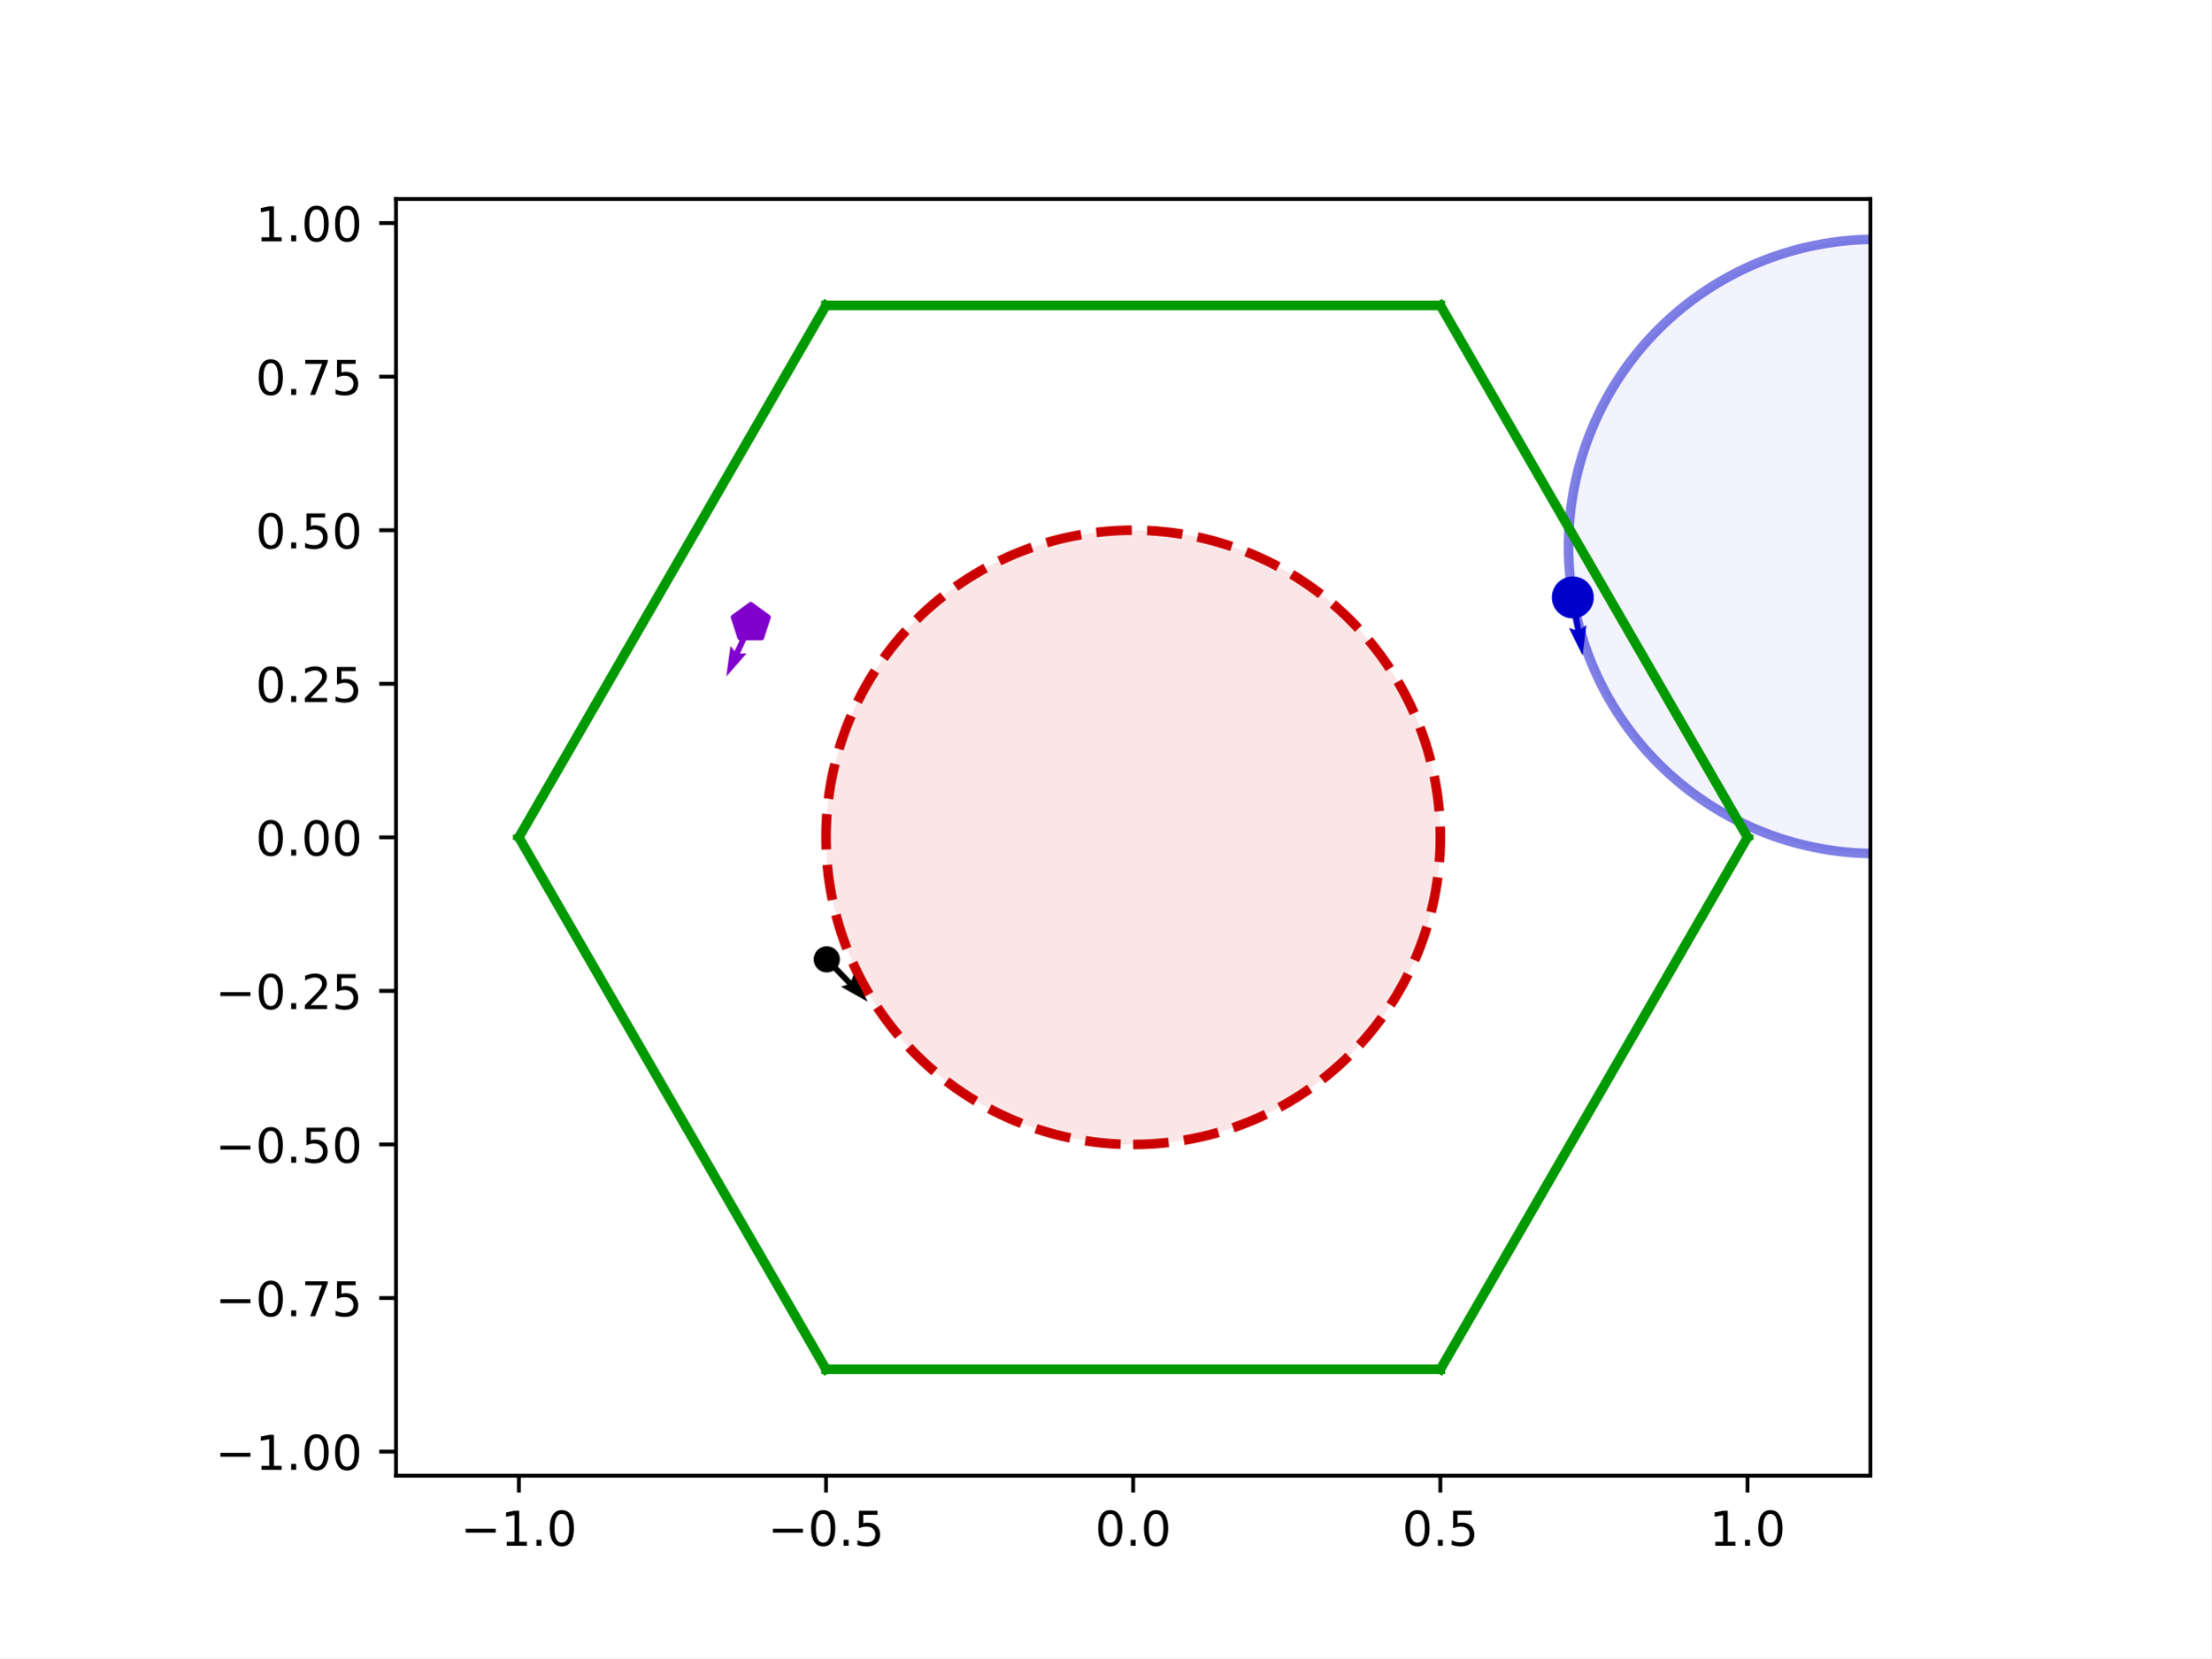
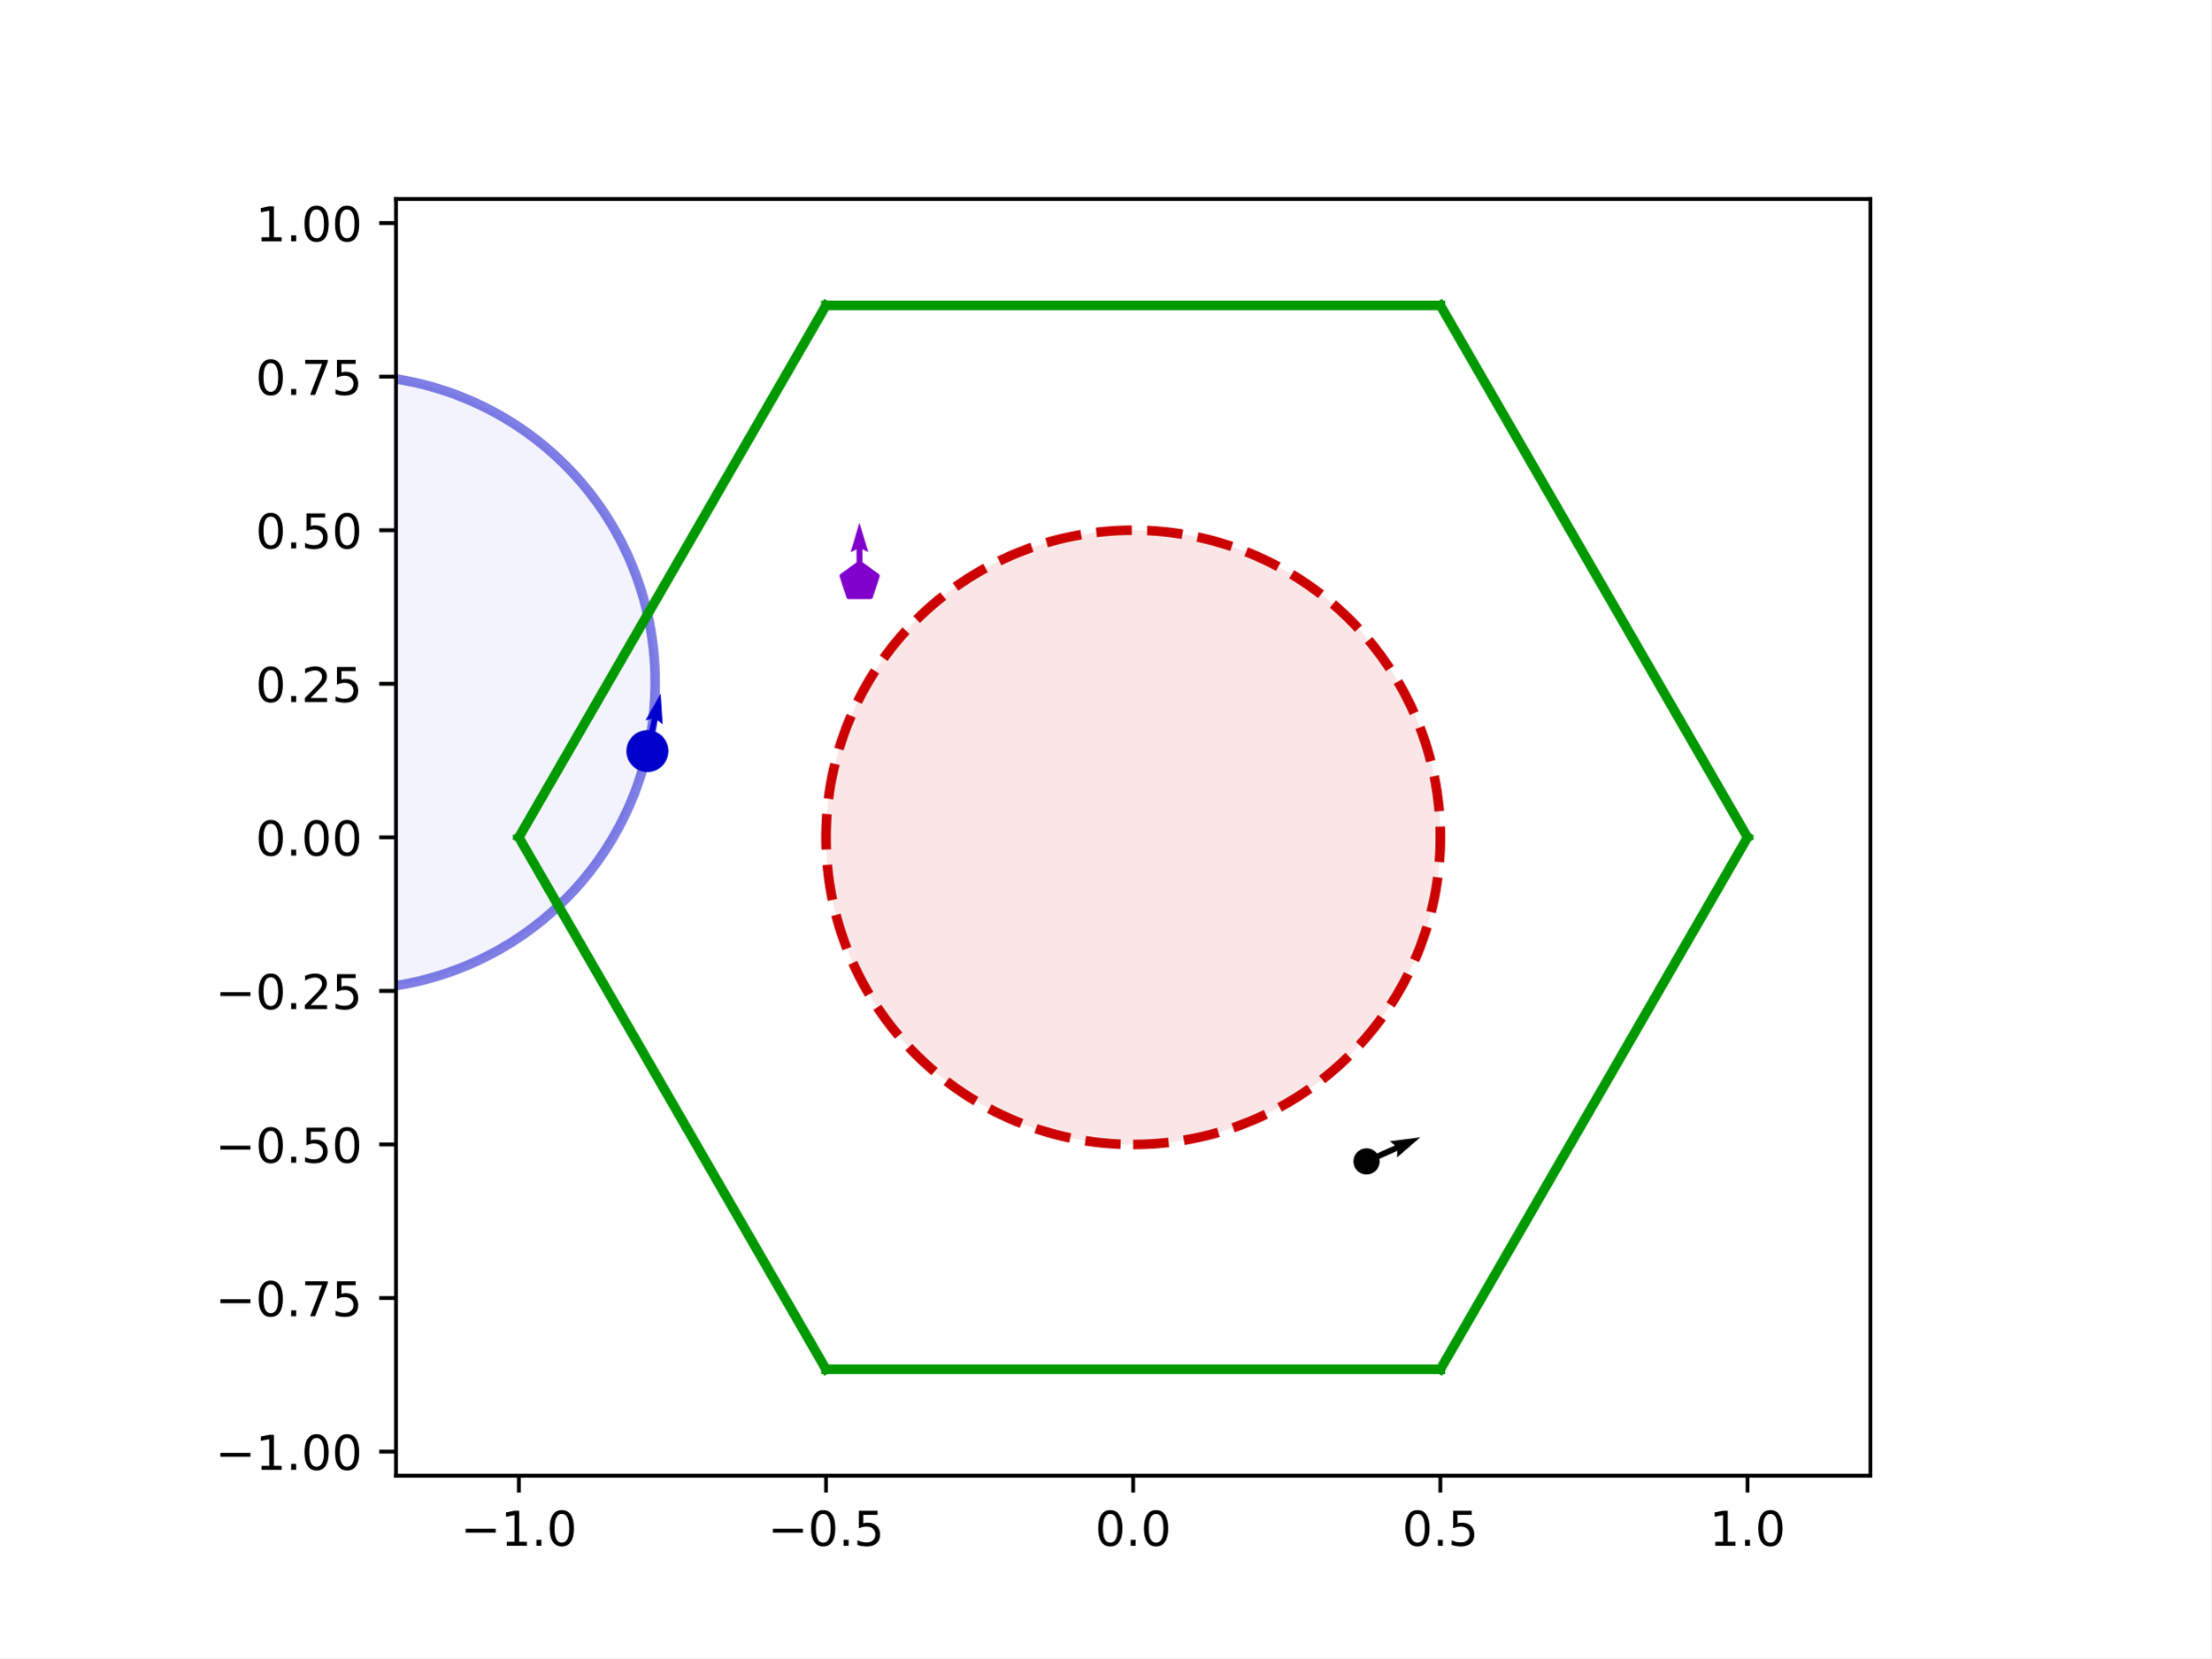
<svg xmlns="http://www.w3.org/2000/svg" xmlns:xlink="http://www.w3.org/1999/xlink" height="345.6pt" version="1.1" viewBox="0 0 460.8 345.6" width="460.8pt">
  <defs>
    <style type="text/css">
*{stroke-linecap:butt;stroke-linejoin:round;}
  </style>
  </defs>
  <g id="figure_1">
    <g id="patch_1">
      <path d="M 0 345.6  L 460.8 345.6  L 460.8 0  L 0 0  z " style="fill:#ffffff;" />
    </g>
    <g id="axes_1">
      <g id="patch_2">
        <path d="M 82.52 307.584  L 389.8 307.584  L 389.8 41.472  L 82.52 41.472  z " style="fill:#ffffff;" />
      </g>
      <g id="patch_3">
-         <path clip-path="url(#p692b530086)" d="M 236.16 238.545  C 253.137 238.545 269.422 231.799 281.427 219.795  C 293.431 207.79 300.177 191.505 300.177 174.528  C 300.177 157.551 293.431 141.266 281.427 129.261  C 269.422 117.257 253.137 110.511 236.16 110.511  C 219.183 110.511 202.898 117.257 190.893 129.261  C 178.889 141.266 172.143 157.551 172.143 174.528  C 172.143 191.505 178.889 207.79 190.893 219.795  C 202.898 231.799 219.183 238.545 236.16 238.545  z " style="fill:#cc0000;fill-opacity:0.1;stroke:#cc0000;stroke-dasharray:7.4,3.2;stroke-dashoffset:0;stroke-linejoin:miter;stroke-width:2;" />
+         <path clip-path="url(#pdf38bcbfdc)" d="M 236.16 238.545  C 253.137 238.545 269.422 231.799 281.427 219.795  C 293.431 207.79 300.177 191.505 300.177 174.528  C 300.177 157.551 293.431 141.266 281.427 129.261  C 269.422 117.257 253.137 110.511 236.16 110.511  C 219.183 110.511 202.898 117.257 190.893 129.261  C 178.889 141.266 172.143 157.551 172.143 174.528  C 172.143 191.505 178.889 207.79 190.893 219.795  C 202.898 231.799 219.183 238.545 236.16 238.545  z " style="fill:#cc0000;fill-opacity:0.1;stroke:#cc0000;stroke-dasharray:7.4,3.2;stroke-dashoffset:0;stroke-linejoin:miter;stroke-width:2;" />
      </g>
      <g id="patch_4">
-         <path clip-path="url(#p692b530086)" d="M 390.906 177.908  C 407.883 177.908 424.168 171.162 436.173 159.158  C 448.177 147.153 454.923 130.868 454.923 113.891  C 454.923 96.914 448.177 80.629 436.173 68.624  C 424.168 56.62 407.883 49.874 390.906 49.874  C 373.929 49.874 357.644 56.62 345.639 68.624  C 333.635 80.629 326.889 96.914 326.889 113.891  C 326.889 130.868 333.635 147.153 345.639 159.158  C 357.644 171.162 373.929 177.908 390.906 177.908  z " style="fill:#0000cc;fill-opacity:0.05;stroke:#0000cc;stroke-linejoin:miter;stroke-opacity:0.5;stroke-width:2;" />
+         <path clip-path="url(#pdf38bcbfdc)" d="M 72.527 206.225  C 89.505 206.225 105.789 199.48 117.794 187.475  C 129.799 175.47 136.544 159.186 136.544 142.208  C 136.544 125.231 129.799 108.947 117.794 96.942  C 105.789 84.937 89.505 78.192 72.527 78.192  C 55.55 78.192 39.266 84.937 27.261 96.942  C 15.256 108.947 8.511 125.231 8.511 142.208  C 8.511 159.186 15.256 175.47 27.261 187.475  C 39.266 199.48 55.55 206.225 72.527 206.225  z " style="fill:#0000cc;fill-opacity:0.05;stroke:#0000cc;stroke-linejoin:miter;stroke-opacity:0.5;stroke-width:2;" />
      </g>
      <g id="matplotlib.axis_1">
        <g id="xtick_1">
          <g id="line2d_1">
            <defs>
-               <path d="M 0 0  L 0 3.5  " id="m07bcc47f20" style="stroke:#000000;stroke-width:0.8;" />
-             </defs>
-             <g>
-               <use style="stroke:#000000;stroke-width:0.8;" x="108.127" xlink:href="#m07bcc47f20" y="307.584" />
+               <path d="M 0 0  L 0 3.5  " id="m4c8d012882" style="stroke:#000000;stroke-width:0.8;" />
+             </defs>
+             <g>
+               <use style="stroke:#000000;stroke-width:0.8;" x="108.127" xlink:href="#m4c8d012882" y="307.584" />
            </g>
          </g>
          <g id="text_1">
            <defs>
              <path d="M 10.594 35.5  L 73.188 35.5  L 73.188 27.203  L 10.594 27.203  z " id="DejaVuSans-8722" />
              <path d="M 12.406 8.297  L 28.516 8.297  L 28.516 63.922  L 10.984 60.406  L 10.984 69.391  L 28.422 72.906  L 38.281 72.906  L 38.281 8.297  L 54.391 8.297  L 54.391 0  L 12.406 0  z " id="DejaVuSans-49" />
              <path d="M 10.688 12.406  L 21 12.406  L 21 0  L 10.688 0  z " id="DejaVuSans-46" />
              <path d="M 31.781 66.406  Q 24.172 66.406 20.328 58.906  Q 16.5 51.422 16.5 36.375  Q 16.5 21.391 20.328 13.891  Q 24.172 6.391 31.781 6.391  Q 39.453 6.391 43.281 13.891  Q 47.125 21.391 47.125 36.375  Q 47.125 51.422 43.281 58.906  Q 39.453 66.406 31.781 66.406  z M 31.781 74.219  Q 44.047 74.219 50.516 64.516  Q 56.984 54.828 56.984 36.375  Q 56.984 17.969 50.516 8.266  Q 44.047 -1.422 31.781 -1.422  Q 19.531 -1.422 13.062 8.266  Q 6.594 17.969 6.594 36.375  Q 6.594 54.828 13.062 64.516  Q 19.531 74.219 31.781 74.219  z " id="DejaVuSans-48" />
            </defs>
            <g transform="translate(95.9854 322.1824)scale(0.1 -0.1)">
              <use xlink:href="#DejaVuSans-8722" />
              <use x="83.789" xlink:href="#DejaVuSans-49" />
              <use x="147.412" xlink:href="#DejaVuSans-46" />
              <use x="179.199" xlink:href="#DejaVuSans-48" />
            </g>
          </g>
        </g>
        <g id="xtick_2">
          <g id="line2d_2">
            <g>
-               <use style="stroke:#000000;stroke-width:0.8;" x="172.143" xlink:href="#m07bcc47f20" y="307.584" />
+               <use style="stroke:#000000;stroke-width:0.8;" x="172.143" xlink:href="#m4c8d012882" y="307.584" />
            </g>
          </g>
          <g id="text_2">
            <defs>
              <path d="M 10.797 72.906  L 49.516 72.906  L 49.516 64.594  L 19.828 64.594  L 19.828 46.734  Q 21.969 47.469 24.109 47.828  Q 26.266 48.188 28.422 48.188  Q 40.625 48.188 47.75 41.5  Q 54.891 34.812 54.891 23.391  Q 54.891 11.625 47.562 5.094  Q 40.234 -1.422 26.906 -1.422  Q 22.312 -1.422 17.547 -0.641  Q 12.797 0.141 7.719 1.703  L 7.719 11.625  Q 12.109 9.234 16.797 8.062  Q 21.484 6.891 26.703 6.891  Q 35.156 6.891 40.078 11.328  Q 45.016 15.766 45.016 23.391  Q 45.016 31 40.078 35.438  Q 35.156 39.891 26.703 39.891  Q 22.75 39.891 18.812 39.016  Q 14.891 38.141 10.797 36.281  z " id="DejaVuSans-53" />
            </defs>
            <g transform="translate(160.002 322.1824)scale(0.1 -0.1)">
              <use xlink:href="#DejaVuSans-8722" />
              <use x="83.789" xlink:href="#DejaVuSans-48" />
              <use x="147.412" xlink:href="#DejaVuSans-46" />
              <use x="179.199" xlink:href="#DejaVuSans-53" />
            </g>
          </g>
        </g>
        <g id="xtick_3">
          <g id="line2d_3">
            <g>
-               <use style="stroke:#000000;stroke-width:0.8;" x="236.16" xlink:href="#m07bcc47f20" y="307.584" />
+               <use style="stroke:#000000;stroke-width:0.8;" x="236.16" xlink:href="#m4c8d012882" y="307.584" />
            </g>
          </g>
          <g id="text_3">
            <g transform="translate(228.2084 322.1824)scale(0.1 -0.1)">
              <use xlink:href="#DejaVuSans-48" />
              <use x="63.623" xlink:href="#DejaVuSans-46" />
              <use x="95.41" xlink:href="#DejaVuSans-48" />
            </g>
          </g>
        </g>
        <g id="xtick_4">
          <g id="line2d_4">
            <g>
-               <use style="stroke:#000000;stroke-width:0.8;" x="300.177" xlink:href="#m07bcc47f20" y="307.584" />
+               <use style="stroke:#000000;stroke-width:0.8;" x="300.177" xlink:href="#m4c8d012882" y="307.584" />
            </g>
          </g>
          <g id="text_4">
            <g transform="translate(292.225 322.1824)scale(0.1 -0.1)">
              <use xlink:href="#DejaVuSans-48" />
              <use x="63.623" xlink:href="#DejaVuSans-46" />
              <use x="95.41" xlink:href="#DejaVuSans-53" />
            </g>
          </g>
        </g>
        <g id="xtick_5">
          <g id="line2d_5">
            <g>
-               <use style="stroke:#000000;stroke-width:0.8;" x="364.193" xlink:href="#m07bcc47f20" y="307.584" />
+               <use style="stroke:#000000;stroke-width:0.8;" x="364.193" xlink:href="#m4c8d012882" y="307.584" />
            </g>
          </g>
          <g id="text_5">
            <g transform="translate(356.2416 322.1824)scale(0.1 -0.1)">
              <use xlink:href="#DejaVuSans-49" />
              <use x="63.623" xlink:href="#DejaVuSans-46" />
              <use x="95.41" xlink:href="#DejaVuSans-48" />
            </g>
          </g>
        </g>
      </g>
      <g id="matplotlib.axis_2">
        <g id="ytick_1">
          <g id="line2d_6">
            <defs>
-               <path d="M 0 0  L -3.5 0  " id="m4141c7bc56" style="stroke:#000000;stroke-width:0.8;" />
-             </defs>
-             <g>
-               <use style="stroke:#000000;stroke-width:0.8;" x="82.52" xlink:href="#m4141c7bc56" y="302.561" />
+               <path d="M 0 0  L -3.5 0  " id="m3f87e56a6a" style="stroke:#000000;stroke-width:0.8;" />
+             </defs>
+             <g>
+               <use style="stroke:#000000;stroke-width:0.8;" x="82.52" xlink:href="#m3f87e56a6a" y="302.561" />
            </g>
          </g>
          <g id="text_6">
            <g transform="translate(44.87485 306.3604)scale(0.1 -0.1)">
              <use xlink:href="#DejaVuSans-8722" />
              <use x="83.789" xlink:href="#DejaVuSans-49" />
              <use x="147.412" xlink:href="#DejaVuSans-46" />
              <use x="179.199" xlink:href="#DejaVuSans-48" />
              <use x="242.822" xlink:href="#DejaVuSans-48" />
            </g>
          </g>
        </g>
        <g id="ytick_2">
          <g id="line2d_7">
            <g>
-               <use style="stroke:#000000;stroke-width:0.8;" x="82.52" xlink:href="#m4141c7bc56" y="270.553" />
+               <use style="stroke:#000000;stroke-width:0.8;" x="82.52" xlink:href="#m3f87e56a6a" y="270.553" />
            </g>
          </g>
          <g id="text_7">
            <defs>
              <path d="M 8.203 72.906  L 55.078 72.906  L 55.078 68.703  L 28.609 0  L 18.312 0  L 43.219 64.594  L 8.203 64.594  z " id="DejaVuSans-55" />
            </defs>
            <g transform="translate(44.87485 274.3521)scale(0.1 -0.1)">
              <use xlink:href="#DejaVuSans-8722" />
              <use x="83.789" xlink:href="#DejaVuSans-48" />
              <use x="147.412" xlink:href="#DejaVuSans-46" />
              <use x="179.199" xlink:href="#DejaVuSans-55" />
              <use x="242.822" xlink:href="#DejaVuSans-53" />
            </g>
          </g>
        </g>
        <g id="ytick_3">
          <g id="line2d_8">
            <g>
-               <use style="stroke:#000000;stroke-width:0.8;" x="82.52" xlink:href="#m4141c7bc56" y="238.545" />
+               <use style="stroke:#000000;stroke-width:0.8;" x="82.52" xlink:href="#m3f87e56a6a" y="238.545" />
            </g>
          </g>
          <g id="text_8">
            <g transform="translate(44.87485 242.3438)scale(0.1 -0.1)">
              <use xlink:href="#DejaVuSans-8722" />
              <use x="83.789" xlink:href="#DejaVuSans-48" />
              <use x="147.412" xlink:href="#DejaVuSans-46" />
              <use x="179.199" xlink:href="#DejaVuSans-53" />
              <use x="242.822" xlink:href="#DejaVuSans-48" />
            </g>
          </g>
        </g>
        <g id="ytick_4">
          <g id="line2d_9">
            <g>
-               <use style="stroke:#000000;stroke-width:0.8;" x="82.52" xlink:href="#m4141c7bc56" y="206.536" />
+               <use style="stroke:#000000;stroke-width:0.8;" x="82.52" xlink:href="#m3f87e56a6a" y="206.536" />
            </g>
          </g>
          <g id="text_9">
            <defs>
              <path d="M 19.188 8.297  L 53.609 8.297  L 53.609 0  L 7.328 0  L 7.328 8.297  Q 12.938 14.109 22.625 23.891  Q 32.328 33.688 34.812 36.531  Q 39.547 41.844 41.422 45.531  Q 43.312 49.219 43.312 52.781  Q 43.312 58.594 39.234 62.25  Q 35.156 65.922 28.609 65.922  Q 23.969 65.922 18.812 64.312  Q 13.672 62.703 7.812 59.422  L 7.812 69.391  Q 13.766 71.781 18.938 73  Q 24.125 74.219 28.422 74.219  Q 39.75 74.219 46.484 68.547  Q 53.219 62.891 53.219 53.422  Q 53.219 48.922 51.531 44.891  Q 49.859 40.875 45.406 35.406  Q 44.188 33.984 37.641 27.219  Q 31.109 20.453 19.188 8.297  z " id="DejaVuSans-50" />
            </defs>
            <g transform="translate(44.87485 210.3355)scale(0.1 -0.1)">
              <use xlink:href="#DejaVuSans-8722" />
              <use x="83.789" xlink:href="#DejaVuSans-48" />
              <use x="147.412" xlink:href="#DejaVuSans-46" />
              <use x="179.199" xlink:href="#DejaVuSans-50" />
              <use x="242.822" xlink:href="#DejaVuSans-53" />
            </g>
          </g>
        </g>
        <g id="ytick_5">
          <g id="line2d_10">
            <g>
-               <use style="stroke:#000000;stroke-width:0.8;" x="82.52" xlink:href="#m4141c7bc56" y="174.528" />
+               <use style="stroke:#000000;stroke-width:0.8;" x="82.52" xlink:href="#m3f87e56a6a" y="174.528" />
            </g>
          </g>
          <g id="text_10">
            <g transform="translate(53.25454 178.3272)scale(0.1 -0.1)">
              <use xlink:href="#DejaVuSans-48" />
              <use x="63.623" xlink:href="#DejaVuSans-46" />
              <use x="95.41" xlink:href="#DejaVuSans-48" />
              <use x="159.033" xlink:href="#DejaVuSans-48" />
            </g>
          </g>
        </g>
        <g id="ytick_6">
          <g id="line2d_11">
            <g>
-               <use style="stroke:#000000;stroke-width:0.8;" x="82.52" xlink:href="#m4141c7bc56" y="142.52" />
+               <use style="stroke:#000000;stroke-width:0.8;" x="82.52" xlink:href="#m3f87e56a6a" y="142.52" />
            </g>
          </g>
          <g id="text_11">
            <g transform="translate(53.25454 146.3189)scale(0.1 -0.1)">
              <use xlink:href="#DejaVuSans-48" />
              <use x="63.623" xlink:href="#DejaVuSans-46" />
              <use x="95.41" xlink:href="#DejaVuSans-50" />
              <use x="159.033" xlink:href="#DejaVuSans-53" />
            </g>
          </g>
        </g>
        <g id="ytick_7">
          <g id="line2d_12">
            <g>
-               <use style="stroke:#000000;stroke-width:0.8;" x="82.52" xlink:href="#m4141c7bc56" y="110.511" />
+               <use style="stroke:#000000;stroke-width:0.8;" x="82.52" xlink:href="#m3f87e56a6a" y="110.511" />
            </g>
          </g>
          <g id="text_12">
            <g transform="translate(53.25454 114.3106)scale(0.1 -0.1)">
              <use xlink:href="#DejaVuSans-48" />
              <use x="63.623" xlink:href="#DejaVuSans-46" />
              <use x="95.41" xlink:href="#DejaVuSans-53" />
              <use x="159.033" xlink:href="#DejaVuSans-48" />
            </g>
          </g>
        </g>
        <g id="ytick_8">
          <g id="line2d_13">
            <g>
-               <use style="stroke:#000000;stroke-width:0.8;" x="82.52" xlink:href="#m4141c7bc56" y="78.503" />
+               <use style="stroke:#000000;stroke-width:0.8;" x="82.52" xlink:href="#m3f87e56a6a" y="78.503" />
            </g>
          </g>
          <g id="text_13">
            <g transform="translate(53.25454 82.30232)scale(0.1 -0.1)">
              <use xlink:href="#DejaVuSans-48" />
              <use x="63.623" xlink:href="#DejaVuSans-46" />
              <use x="95.41" xlink:href="#DejaVuSans-55" />
              <use x="159.033" xlink:href="#DejaVuSans-53" />
            </g>
          </g>
        </g>
        <g id="ytick_9">
          <g id="line2d_14">
            <g>
-               <use style="stroke:#000000;stroke-width:0.8;" x="82.52" xlink:href="#m4141c7bc56" y="46.495" />
+               <use style="stroke:#000000;stroke-width:0.8;" x="82.52" xlink:href="#m3f87e56a6a" y="46.495" />
            </g>
          </g>
          <g id="text_14">
            <g transform="translate(53.25454 50.29402)scale(0.1 -0.1)">
              <use xlink:href="#DejaVuSans-49" />
              <use x="63.623" xlink:href="#DejaVuSans-46" />
              <use x="95.41" xlink:href="#DejaVuSans-48" />
              <use x="159.033" xlink:href="#DejaVuSans-48" />
            </g>
          </g>
        </g>
      </g>
      <g id="line2d_15">
-         <path clip-path="url(#p692b530086)" d="M 300.177 63.648  L 172.143 63.648  " style="fill:none;stroke:#009900;stroke-linecap:square;stroke-width:2;" />
+         <path clip-path="url(#pdf38bcbfdc)" d="M 300.177 63.648  L 172.143 63.648  " style="fill:none;stroke:#009900;stroke-linecap:square;stroke-width:2;" />
      </g>
      <g id="line2d_16">
-         <path clip-path="url(#p692b530086)" d="M 172.143 63.648  L 108.127 174.528  " style="fill:none;stroke:#009900;stroke-linecap:square;stroke-width:2;" />
+         <path clip-path="url(#pdf38bcbfdc)" d="M 172.143 63.648  L 108.127 174.528  " style="fill:none;stroke:#009900;stroke-linecap:square;stroke-width:2;" />
      </g>
      <g id="line2d_17">
-         <path clip-path="url(#p692b530086)" d="M 108.127 174.528  L 172.143 285.408  " style="fill:none;stroke:#009900;stroke-linecap:square;stroke-width:2;" />
+         <path clip-path="url(#pdf38bcbfdc)" d="M 108.127 174.528  L 172.143 285.408  " style="fill:none;stroke:#009900;stroke-linecap:square;stroke-width:2;" />
      </g>
      <g id="line2d_18">
-         <path clip-path="url(#p692b530086)" d="M 172.143 285.408  L 300.177 285.408  " style="fill:none;stroke:#009900;stroke-linecap:square;stroke-width:2;" />
+         <path clip-path="url(#pdf38bcbfdc)" d="M 172.143 285.408  L 300.177 285.408  " style="fill:none;stroke:#009900;stroke-linecap:square;stroke-width:2;" />
      </g>
      <g id="line2d_19">
-         <path clip-path="url(#p692b530086)" d="M 300.177 285.408  L 364.193 174.528  " style="fill:none;stroke:#009900;stroke-linecap:square;stroke-width:2;" />
+         <path clip-path="url(#pdf38bcbfdc)" d="M 300.177 285.408  L 364.193 174.528  " style="fill:none;stroke:#009900;stroke-linecap:square;stroke-width:2;" />
      </g>
      <g id="line2d_20">
-         <path clip-path="url(#p692b530086)" d="M 364.193 174.528  L 300.177 63.648  " style="fill:none;stroke:#009900;stroke-linecap:square;stroke-width:2;" />
+         <path clip-path="url(#pdf38bcbfdc)" d="M 364.193 174.528  L 300.177 63.648  " style="fill:none;stroke:#009900;stroke-linecap:square;stroke-width:2;" />
      </g>
      <g id="patch_5">
        <path d="M 82.52 307.584  L 82.52 41.472  " style="fill:none;stroke:#000000;stroke-linecap:square;stroke-linejoin:miter;stroke-width:0.8;" />
      </g>
      <g id="patch_6">
        <path d="M 389.8 307.584  L 389.8 41.472  " style="fill:none;stroke:#000000;stroke-linecap:square;stroke-linejoin:miter;stroke-width:0.8;" />
      </g>
      <g id="patch_7">
        <path d="M 82.52 307.584  L 389.8 307.584  " style="fill:none;stroke:#000000;stroke-linecap:square;stroke-linejoin:miter;stroke-width:0.8;" />
      </g>
      <g id="patch_8">
        <path d="M 82.52 41.472  L 389.8 41.472  " style="fill:none;stroke:#000000;stroke-linecap:square;stroke-linejoin:miter;stroke-width:0.8;" />
      </g>
      <g id="PathCollection_1">
        <defs>
-           <path d="M 0 2.236  C 0.593 2.236 1.162 2 1.581 1.581  C 2 1.162 2.236 0.593 2.236 0  C 2.236 -0.593 2 -1.162 1.581 -1.581  C 1.162 -2 0.593 -2.236 0 -2.236  C -0.593 -2.236 -1.162 -2 -1.581 -1.581  C -2 -1.162 -2.236 -0.593 -2.236 0  C -2.236 0.593 -2 1.162 -1.581 1.581  C -1.162 2 -0.593 2.236 0 2.236  z " id="md6eaa8b34d" style="stroke:#000000;" />
+           <path d="M 0 2.236  C 0.593 2.236 1.162 2 1.581 1.581  C 2 1.162 2.236 0.593 2.236 0  C 2.236 -0.593 2 -1.162 1.581 -1.581  C 1.162 -2 0.593 -2.236 0 -2.236  C -0.593 -2.236 -1.162 -2 -1.581 -1.581  C -2 -1.162 -2.236 -0.593 -2.236 0  C -2.236 0.593 -2 1.162 -1.581 1.581  C -1.162 2 -0.593 2.236 0 2.236  z " id="me6c456a53b" style="stroke:#000000;" />
        </defs>
-         <g clip-path="url(#p692b530086)">
-           <use style="stroke:#000000;" x="172.299" xlink:href="#md6eaa8b34d" y="199.959" />
+         <g clip-path="url(#pdf38bcbfdc)">
+           <use style="stroke:#000000;" x="284.788" xlink:href="#me6c456a53b" y="242.076" />
        </g>
      </g>
      <g id="Quiver_1">
-         <path clip-path="url(#p692b530086)" d="M 172.741 199.531  L 177.439 204.392  L 177.896 203.096  L 180.842 208.796  L 175.245 205.659  L 176.556 205.246  L 171.857 200.386  L 172.741 199.531  " />
+         <path clip-path="url(#pdf38bcbfdc)" d="M 284.537 241.515  L 290.704 238.747  L 289.64 237.877  L 296.002 237.043  L 291.15 241.241  L 291.207 239.868  L 285.04 242.636  L 284.537 241.515  " />
      </g>
      <g id="PathCollection_2">
        <defs>
-           <path d="M 0 -3.873  L -3.683 -1.197  L -2.276 3.133  L 2.276 3.133  L 3.683 -1.197  z " id="mb3bdaee771" style="stroke:#8000cc;" />
+           <path d="M 0 -3.873  L -3.683 -1.197  L -2.276 3.133  L 2.276 3.133  L 3.683 -1.197  z " id="m6e9915296f" style="stroke:#8000cc;" />
        </defs>
-         <g clip-path="url(#p692b530086)">
-           <use style="fill:#8000cc;stroke:#8000cc;" x="156.459" xlink:href="#mb3bdaee771" y="129.824" />
+         <g clip-path="url(#pdf38bcbfdc)">
+           <use style="fill:#8000cc;stroke:#8000cc;" x="179.147" xlink:href="#m6e9915296f" y="121.24" />
        </g>
      </g>
      <g id="Quiver_2">
-         <path clip-path="url(#p692b530086)" d="M 157.018 130.078  L 154.214 136.23  L 155.587 136.18  L 151.361 141.008  L 152.232 134.651  L 153.096 135.72  L 155.899 129.569  L 157.018 130.078  " style="fill:#8000cc;" />
+         <path clip-path="url(#pdf38bcbfdc)" d="M 178.532 121.243  L 178.502 114.483  L 177.276 115.103  L 179.091 108.949  L 180.963 115.086  L 179.731 114.477  L 179.762 121.237  L 178.532 121.243  " style="fill:#8000cc;" />
      </g>
      <g id="PathCollection_3">
        <defs>
-           <path d="M 0 3.873  C 1.027 3.873 2.012 3.465 2.739 2.739  C 3.465 2.012 3.873 1.027 3.873 0  C 3.873 -1.027 3.465 -2.012 2.739 -2.739  C 2.012 -3.465 1.027 -3.873 0 -3.873  C -1.027 -3.873 -2.012 -3.465 -2.739 -2.739  C -3.465 -2.012 -3.873 -1.027 -3.873 0  C -3.873 1.027 -3.465 2.012 -2.739 2.739  C -2.012 3.465 -1.027 3.873 0 3.873  z " id="m5b38864656" style="stroke:#0000cc;" />
+           <path d="M 0 3.873  C 1.027 3.873 2.012 3.465 2.739 2.739  C 3.465 2.012 3.873 1.027 3.873 0  C 3.873 -1.027 3.465 -2.012 2.739 -2.739  C 2.012 -3.465 1.027 -3.873 0 -3.873  C -1.027 -3.873 -2.012 -3.465 -2.739 -2.739  C -3.465 -2.012 -3.873 -1.027 -3.873 0  C -3.873 1.027 -3.465 2.012 -2.739 2.739  C -2.012 3.465 -1.027 3.873 0 3.873  z " id="m769141179c" style="stroke:#0000cc;" />
        </defs>
-         <g clip-path="url(#p692b530086)">
-           <use style="fill:#0000cc;stroke:#0000cc;" x="327.778" xlink:href="#m5b38864656" y="124.519" />
+         <g clip-path="url(#pdf38bcbfdc)">
+           <use style="fill:#0000cc;stroke:#0000cc;" x="134.918" xlink:href="#m769141179c" y="156.546" />
        </g>
      </g>
      <g id="Quiver_3">
-         <path clip-path="url(#p692b530086)" d="M 328.384 124.417  L 329.506 131.083  L 330.616 130.273  L 329.818 136.64  L 326.98 130.885  L 328.294 131.287  L 327.172 124.621  L 328.384 124.417  " style="fill:#0000cc;" />
+         <path clip-path="url(#pdf38bcbfdc)" d="M 134.319 156.408  L 135.833 149.82  L 134.497 150.143  L 137.671 144.567  L 138.091 150.969  L 137.031 150.095  L 135.517 156.683  L 134.319 156.408  " style="fill:#0000cc;" />
      </g>
    </g>
  </g>
  <defs>
-     <clipPath id="p692b530086">
+     <clipPath id="pdf38bcbfdc">
      <rect height="266.112" width="307.28" x="82.52" y="41.472" />
    </clipPath>
  </defs>
</svg>
